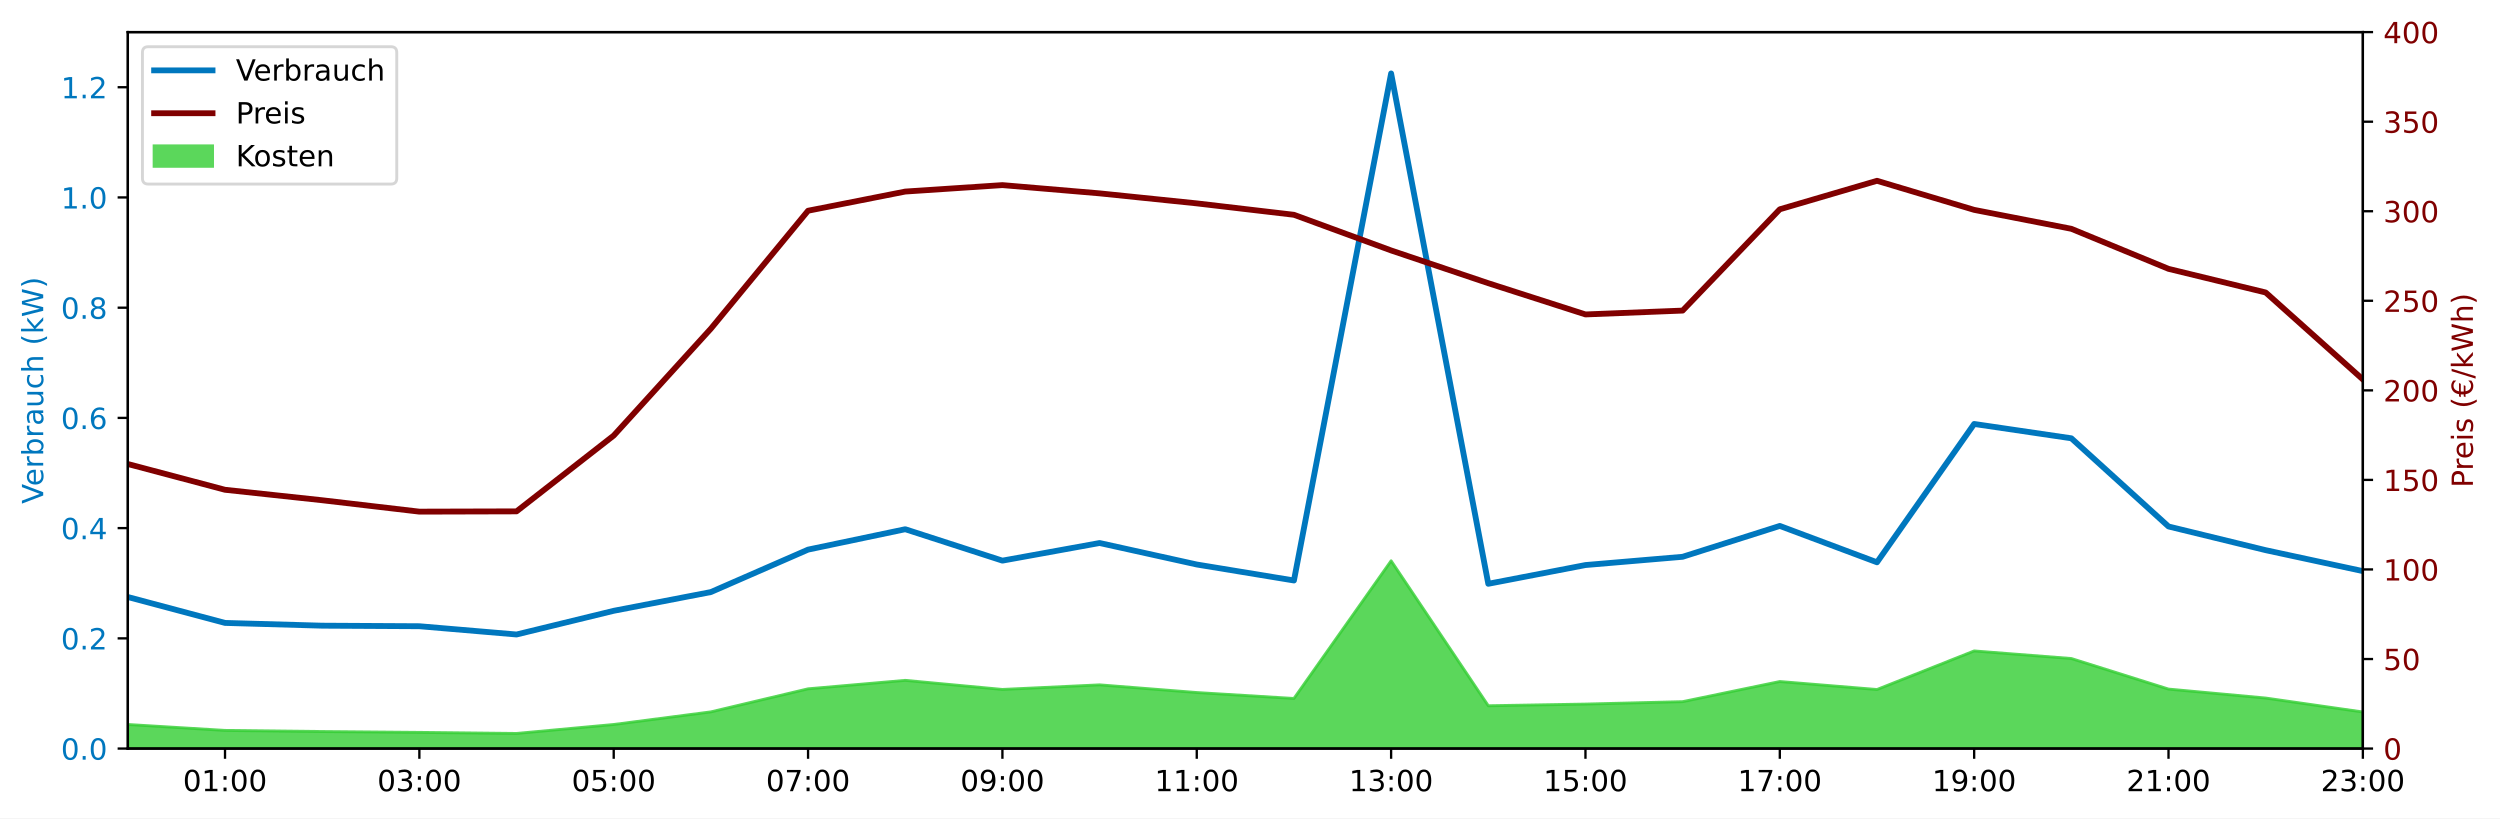
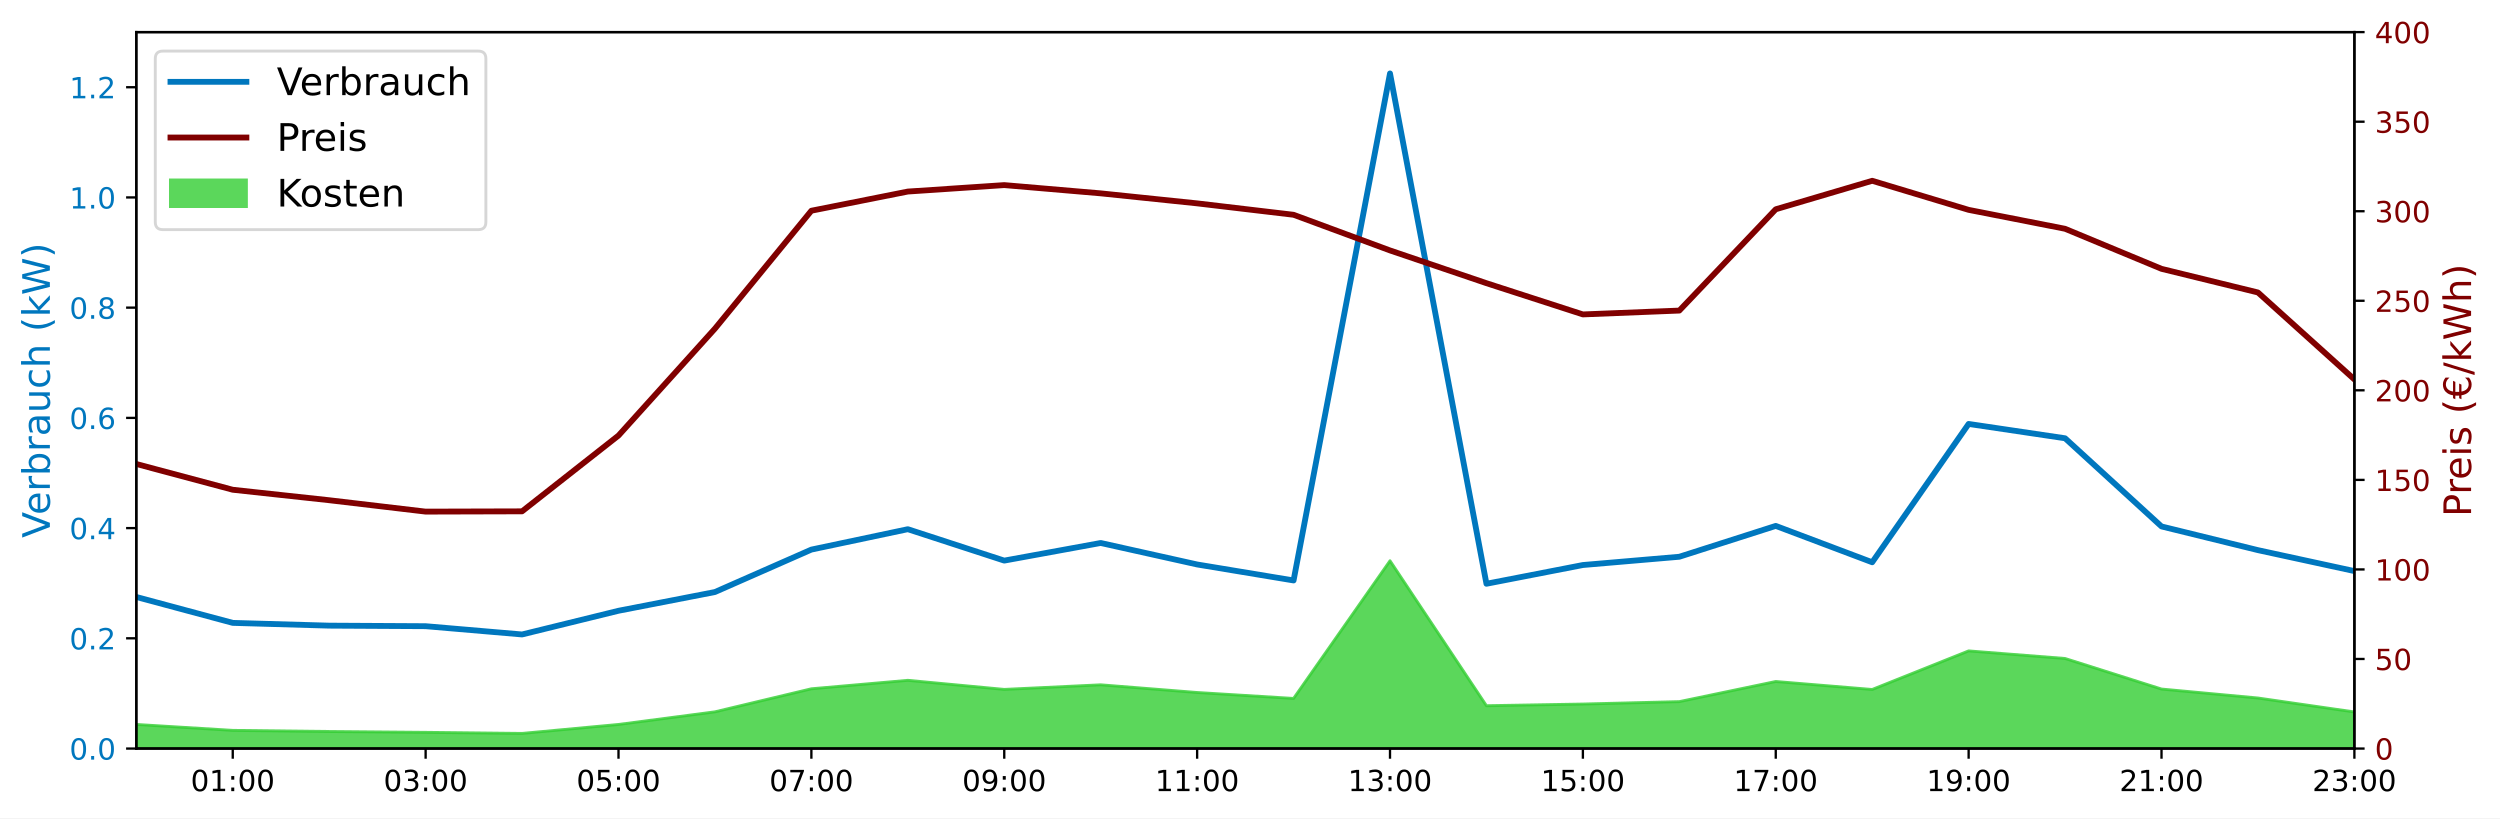
- <svg xmlns="http://www.w3.org/2000/svg" xmlns:xlink="http://www.w3.org/1999/xlink" width="856.157pt" height="280.237pt" viewBox="0 0 856.157 280.237" version="1.1">
+ <svg xmlns="http://www.w3.org/2000/svg" xmlns:xlink="http://www.w3.org/1999/xlink" width="856.204pt" height="280.237pt" viewBox="0 0 856.204 280.237" version="1.1">
  <defs>
    <style type="text/css">*{stroke-linejoin: round; stroke-linecap: butt}</style>
  </defs>
  <g id="figure_1">
    <g id="patch_1">
-       <path d="M 0 280.237  L 856.157 280.237  L 856.157 0  L 0 0  z " style="fill: #ffffff" />
+       <path d="M 0 280.237  L 856.204 280.237  L 856.204 0  L 0 0  z " style="fill: #ffffff" />
    </g>
    <g id="axes_1">
      <g id="patch_2">
-         <path d="M 43.781 256.359  L 809.191 256.359  L 809.191 10.999  L 43.781 10.999  z " style="fill: #ffffff" />
+         <path d="M 46.685 256.359  L 806.335 256.359  L 806.335 10.999  L 46.685 10.999  z " style="fill: #ffffff" />
      </g>
      <g id="PolyCollection_1">
        <defs>
-           <path id="mac94f4d856" d="M 43.781 -23.878  L 43.781 -32.124  L 77.06 -30.096  L 110.339 -29.713  L 143.617 -29.421  L 176.896 -29.052  L 210.175 -32.124  L 243.453 -36.445  L 276.732 -44.338  L 310.011 -47.239  L 343.29 -44.125  L 376.568 -45.7  L 409.847 -43.066  L 443.126 -41.033  L 476.404 -88.177  L 509.683 -38.54  L 542.962 -39.112  L 576.24 -39.939  L 609.519 -46.836  L 642.798 -44.1  L 676.076 -57.313  L 709.355 -54.713  L 742.634 -44.25  L 775.913 -41.179  L 809.191 -36.403  L 809.191 -23.878  L 809.191 -23.878  L 775.913 -23.878  L 742.634 -23.878  L 709.355 -23.878  L 676.076 -23.878  L 642.798 -23.878  L 609.519 -23.878  L 576.24 -23.878  L 542.962 -23.878  L 509.683 -23.878  L 476.404 -23.878  L 443.126 -23.878  L 409.847 -23.878  L 376.568 -23.878  L 343.29 -23.878  L 310.011 -23.878  L 276.732 -23.878  L 243.453 -23.878  L 210.175 -23.878  L 176.896 -23.878  L 143.617 -23.878  L 110.339 -23.878  L 77.06 -23.878  L 43.781 -23.878  z " style="stroke: #32cd32; stroke-opacity: 0.8" />
+           <path id="meec21beda0" d="M 46.685 -23.878  L 46.685 -32.124  L 79.713 -30.096  L 112.741 -29.713  L 145.769 -29.421  L 178.798 -29.052  L 211.826 -32.124  L 244.854 -36.445  L 277.883 -44.338  L 310.911 -47.239  L 343.939 -44.125  L 376.967 -45.7  L 409.996 -43.066  L 443.024 -41.033  L 476.052 -88.177  L 509.08 -38.54  L 542.109 -39.112  L 575.137 -39.939  L 608.165 -46.836  L 641.193 -44.1  L 674.222 -57.313  L 707.25 -54.713  L 740.278 -44.25  L 773.306 -41.179  L 806.335 -36.403  L 806.335 -23.878  L 806.335 -23.878  L 773.306 -23.878  L 740.278 -23.878  L 707.25 -23.878  L 674.222 -23.878  L 641.193 -23.878  L 608.165 -23.878  L 575.137 -23.878  L 542.109 -23.878  L 509.08 -23.878  L 476.052 -23.878  L 443.024 -23.878  L 409.996 -23.878  L 376.967 -23.878  L 343.939 -23.878  L 310.911 -23.878  L 277.883 -23.878  L 244.854 -23.878  L 211.826 -23.878  L 178.798 -23.878  L 145.769 -23.878  L 112.741 -23.878  L 79.713 -23.878  L 46.685 -23.878  z " style="stroke: #32cd32; stroke-opacity: 0.8" />
        </defs>
-         <g clip-path="url(#p7808eb21a3)">
-           <use xlink:href="#mac94f4d856" x="0" y="280.237" style="fill: #32cd32; fill-opacity: 0.8; stroke: #32cd32; stroke-opacity: 0.8" />
+         <g clip-path="url(#p107ca16f9b)">
+           <use xlink:href="#meec21beda0" x="0" y="280.237" style="fill: #32cd32; fill-opacity: 0.8; stroke: #32cd32; stroke-opacity: 0.8" />
        </g>
      </g>
      <g id="matplotlib.axis_1">
        <g id="xtick_1">
          <g id="line2d_1">
            <defs>
-               <path id="m367c3f4464" d="M 0 0  L 0 3.5  " style="stroke: #000000; stroke-width: 0.8" />
+               <path id="m13a054c54b" d="M 0 0  L 0 3.5  " style="stroke: #000000; stroke-width: 0.8" />
            </defs>
            <g>
-               <use xlink:href="#m367c3f4464" x="77.06" y="256.359" style="stroke: #000000; stroke-width: 0.8" />
+               <use xlink:href="#m13a054c54b" x="79.713" y="256.359" style="stroke: #000000; stroke-width: 0.8" />
            </g>
          </g>
          <g id="text_1">
-             <g transform="translate(62.65057 270.9577) scale(0.1 -0.1)">
+             <g transform="translate(65.30357 270.9577) scale(0.1 -0.1)">
              <defs>
                <path id="DejaVuSans-30" d="M 2034 4250  Q 1547 4250 1301 3770  Q 1056 3291 1056 2328  Q 1056 1369 1301 889  Q 1547 409 2034 409  Q 2525 409 2770 889  Q 3016 1369 3016 2328  Q 3016 3291 2770 3770  Q 2525 4250 2034 4250  z M 2034 4750  Q 2819 4750 3233 4129  Q 3647 3509 3647 2328  Q 3647 1150 3233 529  Q 2819 -91 2034 -91  Q 1250 -91 836 529  Q 422 1150 422 2328  Q 422 3509 836 4129  Q 1250 4750 2034 4750  z " transform="scale(0.015625)" />
                <path id="DejaVuSans-31" d="M 794 531  L 1825 531  L 1825 4091  L 703 3866  L 703 4441  L 1819 4666  L 2450 4666  L 2450 531  L 3481 531  L 3481 0  L 794 0  L 794 531  z " transform="scale(0.015625)" />
                <path id="DejaVuSans-3a" d="M 750 794  L 1409 794  L 1409 0  L 750 0  L 750 794  z M 750 3309  L 1409 3309  L 1409 2516  L 750 2516  L 750 3309  z " transform="scale(0.015625)" />
              </defs>
              <use xlink:href="#DejaVuSans-30" />
              <use xlink:href="#DejaVuSans-31" x="63.623" />
              <use xlink:href="#DejaVuSans-3a" x="127.246" />
              <use xlink:href="#DejaVuSans-30" x="160.938" />
              <use xlink:href="#DejaVuSans-30" x="224.561" />
            </g>
          </g>
        </g>
        <g id="xtick_2">
          <g id="line2d_2">
            <g>
-               <use xlink:href="#m367c3f4464" x="143.617" y="256.359" style="stroke: #000000; stroke-width: 0.8" />
+               <use xlink:href="#m13a054c54b" x="145.769" y="256.359" style="stroke: #000000; stroke-width: 0.8" />
            </g>
          </g>
          <g id="text_2">
-             <g transform="translate(129.208 270.9577) scale(0.1 -0.1)">
+             <g transform="translate(131.3601 270.9577) scale(0.1 -0.1)">
              <defs>
                <path id="DejaVuSans-33" d="M 2597 2516  Q 3050 2419 3304 2112  Q 3559 1806 3559 1356  Q 3559 666 3084 287  Q 2609 -91 1734 -91  Q 1441 -91 1130 -33  Q 819 25 488 141  L 488 750  Q 750 597 1062 519  Q 1375 441 1716 441  Q 2309 441 2620 675  Q 2931 909 2931 1356  Q 2931 1769 2642 2001  Q 2353 2234 1838 2234  L 1294 2234  L 1294 2753  L 1863 2753  Q 2328 2753 2575 2939  Q 2822 3125 2822 3475  Q 2822 3834 2567 4026  Q 2313 4219 1838 4219  Q 1578 4219 1281 4162  Q 984 4106 628 3988  L 628 4550  Q 988 4650 1302 4700  Q 1616 4750 1894 4750  Q 2613 4750 3031 4423  Q 3450 4097 3450 3541  Q 3450 3153 3228 2886  Q 3006 2619 2597 2516  z " transform="scale(0.015625)" />
              </defs>
              <use xlink:href="#DejaVuSans-30" />
              <use xlink:href="#DejaVuSans-33" x="63.623" />
              <use xlink:href="#DejaVuSans-3a" x="127.246" />
              <use xlink:href="#DejaVuSans-30" x="160.938" />
              <use xlink:href="#DejaVuSans-30" x="224.561" />
            </g>
          </g>
        </g>
        <g id="xtick_3">
          <g id="line2d_3">
            <g>
-               <use xlink:href="#m367c3f4464" x="210.175" y="256.359" style="stroke: #000000; stroke-width: 0.8" />
+               <use xlink:href="#m13a054c54b" x="211.826" y="256.359" style="stroke: #000000; stroke-width: 0.8" />
            </g>
          </g>
          <g id="text_3">
-             <g transform="translate(195.7654 270.9577) scale(0.1 -0.1)">
+             <g transform="translate(197.4166 270.9577) scale(0.1 -0.1)">
              <defs>
                <path id="DejaVuSans-35" d="M 691 4666  L 3169 4666  L 3169 4134  L 1269 4134  L 1269 2991  Q 1406 3038 1543 3061  Q 1681 3084 1819 3084  Q 2600 3084 3056 2656  Q 3513 2228 3513 1497  Q 3513 744 3044 326  Q 2575 -91 1722 -91  Q 1428 -91 1123 -41  Q 819 9 494 109  L 494 744  Q 775 591 1075 516  Q 1375 441 1709 441  Q 2250 441 2565 725  Q 2881 1009 2881 1497  Q 2881 1984 2565 2268  Q 2250 2553 1709 2553  Q 1456 2553 1204 2497  Q 953 2441 691 2322  L 691 4666  z " transform="scale(0.015625)" />
              </defs>
              <use xlink:href="#DejaVuSans-30" />
              <use xlink:href="#DejaVuSans-35" x="63.623" />
              <use xlink:href="#DejaVuSans-3a" x="127.246" />
              <use xlink:href="#DejaVuSans-30" x="160.938" />
              <use xlink:href="#DejaVuSans-30" x="224.561" />
            </g>
          </g>
        </g>
        <g id="xtick_4">
          <g id="line2d_4">
            <g>
-               <use xlink:href="#m367c3f4464" x="276.732" y="256.359" style="stroke: #000000; stroke-width: 0.8" />
+               <use xlink:href="#m13a054c54b" x="277.883" y="256.359" style="stroke: #000000; stroke-width: 0.8" />
            </g>
          </g>
          <g id="text_4">
-             <g transform="translate(262.3227 270.9577) scale(0.1 -0.1)">
+             <g transform="translate(263.4731 270.9577) scale(0.1 -0.1)">
              <defs>
                <path id="DejaVuSans-37" d="M 525 4666  L 3525 4666  L 3525 4397  L 1831 0  L 1172 0  L 2766 4134  L 525 4134  L 525 4666  z " transform="scale(0.015625)" />
              </defs>
              <use xlink:href="#DejaVuSans-30" />
              <use xlink:href="#DejaVuSans-37" x="63.623" />
              <use xlink:href="#DejaVuSans-3a" x="127.246" />
              <use xlink:href="#DejaVuSans-30" x="160.938" />
              <use xlink:href="#DejaVuSans-30" x="224.561" />
            </g>
          </g>
        </g>
        <g id="xtick_5">
          <g id="line2d_5">
            <g>
-               <use xlink:href="#m367c3f4464" x="343.29" y="256.359" style="stroke: #000000; stroke-width: 0.8" />
+               <use xlink:href="#m13a054c54b" x="343.939" y="256.359" style="stroke: #000000; stroke-width: 0.8" />
            </g>
          </g>
          <g id="text_5">
-             <g transform="translate(328.8801 270.9577) scale(0.1 -0.1)">
+             <g transform="translate(329.5297 270.9577) scale(0.1 -0.1)">
              <defs>
                <path id="DejaVuSans-39" d="M 703 97  L 703 672  Q 941 559 1184 500  Q 1428 441 1663 441  Q 2288 441 2617 861  Q 2947 1281 2994 2138  Q 2813 1869 2534 1725  Q 2256 1581 1919 1581  Q 1219 1581 811 2004  Q 403 2428 403 3163  Q 403 3881 828 4315  Q 1253 4750 1959 4750  Q 2769 4750 3195 4129  Q 3622 3509 3622 2328  Q 3622 1225 3098 567  Q 2575 -91 1691 -91  Q 1453 -91 1209 -44  Q 966 3 703 97  z M 1959 2075  Q 2384 2075 2632 2365  Q 2881 2656 2881 3163  Q 2881 3666 2632 3958  Q 2384 4250 1959 4250  Q 1534 4250 1286 3958  Q 1038 3666 1038 3163  Q 1038 2656 1286 2365  Q 1534 2075 1959 2075  z " transform="scale(0.015625)" />
              </defs>
              <use xlink:href="#DejaVuSans-30" />
              <use xlink:href="#DejaVuSans-39" x="63.623" />
              <use xlink:href="#DejaVuSans-3a" x="127.246" />
              <use xlink:href="#DejaVuSans-30" x="160.938" />
              <use xlink:href="#DejaVuSans-30" x="224.561" />
            </g>
          </g>
        </g>
        <g id="xtick_6">
          <g id="line2d_6">
            <g>
-               <use xlink:href="#m367c3f4464" x="409.847" y="256.359" style="stroke: #000000; stroke-width: 0.8" />
+               <use xlink:href="#m13a054c54b" x="409.996" y="256.359" style="stroke: #000000; stroke-width: 0.8" />
            </g>
          </g>
          <g id="text_6">
-             <g transform="translate(395.4375 270.9577) scale(0.1 -0.1)">
+             <g transform="translate(395.5862 270.9577) scale(0.1 -0.1)">
              <use xlink:href="#DejaVuSans-31" />
              <use xlink:href="#DejaVuSans-31" x="63.623" />
              <use xlink:href="#DejaVuSans-3a" x="127.246" />
              <use xlink:href="#DejaVuSans-30" x="160.938" />
              <use xlink:href="#DejaVuSans-30" x="224.561" />
            </g>
          </g>
        </g>
        <g id="xtick_7">
          <g id="line2d_7">
            <g>
-               <use xlink:href="#m367c3f4464" x="476.404" y="256.359" style="stroke: #000000; stroke-width: 0.8" />
+               <use xlink:href="#m13a054c54b" x="476.052" y="256.359" style="stroke: #000000; stroke-width: 0.8" />
            </g>
          </g>
          <g id="text_7">
-             <g transform="translate(461.9949 270.9577) scale(0.1 -0.1)">
+             <g transform="translate(461.6427 270.9577) scale(0.1 -0.1)">
              <use xlink:href="#DejaVuSans-31" />
              <use xlink:href="#DejaVuSans-33" x="63.623" />
              <use xlink:href="#DejaVuSans-3a" x="127.246" />
              <use xlink:href="#DejaVuSans-30" x="160.938" />
              <use xlink:href="#DejaVuSans-30" x="224.561" />
            </g>
          </g>
        </g>
        <g id="xtick_8">
          <g id="line2d_8">
            <g>
-               <use xlink:href="#m367c3f4464" x="542.962" y="256.359" style="stroke: #000000; stroke-width: 0.8" />
+               <use xlink:href="#m13a054c54b" x="542.109" y="256.359" style="stroke: #000000; stroke-width: 0.8" />
            </g>
          </g>
          <g id="text_8">
-             <g transform="translate(528.5523 270.9577) scale(0.1 -0.1)">
+             <g transform="translate(527.6992 270.9577) scale(0.1 -0.1)">
              <use xlink:href="#DejaVuSans-31" />
              <use xlink:href="#DejaVuSans-35" x="63.623" />
              <use xlink:href="#DejaVuSans-3a" x="127.246" />
              <use xlink:href="#DejaVuSans-30" x="160.938" />
              <use xlink:href="#DejaVuSans-30" x="224.561" />
            </g>
          </g>
        </g>
        <g id="xtick_9">
          <g id="line2d_9">
            <g>
-               <use xlink:href="#m367c3f4464" x="609.519" y="256.359" style="stroke: #000000; stroke-width: 0.8" />
+               <use xlink:href="#m13a054c54b" x="608.165" y="256.359" style="stroke: #000000; stroke-width: 0.8" />
            </g>
          </g>
          <g id="text_9">
-             <g transform="translate(595.1097 270.9577) scale(0.1 -0.1)">
+             <g transform="translate(593.7557 270.9577) scale(0.1 -0.1)">
              <use xlink:href="#DejaVuSans-31" />
              <use xlink:href="#DejaVuSans-37" x="63.623" />
              <use xlink:href="#DejaVuSans-3a" x="127.246" />
              <use xlink:href="#DejaVuSans-30" x="160.938" />
              <use xlink:href="#DejaVuSans-30" x="224.561" />
            </g>
          </g>
        </g>
        <g id="xtick_10">
          <g id="line2d_10">
            <g>
-               <use xlink:href="#m367c3f4464" x="676.076" y="256.359" style="stroke: #000000; stroke-width: 0.8" />
+               <use xlink:href="#m13a054c54b" x="674.222" y="256.359" style="stroke: #000000; stroke-width: 0.8" />
            </g>
          </g>
          <g id="text_10">
-             <g transform="translate(661.6671 270.9577) scale(0.1 -0.1)">
+             <g transform="translate(659.8123 270.9577) scale(0.1 -0.1)">
              <use xlink:href="#DejaVuSans-31" />
              <use xlink:href="#DejaVuSans-39" x="63.623" />
              <use xlink:href="#DejaVuSans-3a" x="127.246" />
              <use xlink:href="#DejaVuSans-30" x="160.938" />
              <use xlink:href="#DejaVuSans-30" x="224.561" />
            </g>
          </g>
        </g>
        <g id="xtick_11">
          <g id="line2d_11">
            <g>
-               <use xlink:href="#m367c3f4464" x="742.634" y="256.359" style="stroke: #000000; stroke-width: 0.8" />
+               <use xlink:href="#m13a054c54b" x="740.278" y="256.359" style="stroke: #000000; stroke-width: 0.8" />
            </g>
          </g>
          <g id="text_11">
-             <g transform="translate(728.2245 270.9577) scale(0.1 -0.1)">
+             <g transform="translate(725.8688 270.9577) scale(0.1 -0.1)">
              <defs>
                <path id="DejaVuSans-32" d="M 1228 531  L 3431 531  L 3431 0  L 469 0  L 469 531  Q 828 903 1448 1529  Q 2069 2156 2228 2338  Q 2531 2678 2651 2914  Q 2772 3150 2772 3378  Q 2772 3750 2511 3984  Q 2250 4219 1831 4219  Q 1534 4219 1204 4116  Q 875 4013 500 3803  L 500 4441  Q 881 4594 1212 4672  Q 1544 4750 1819 4750  Q 2544 4750 2975 4387  Q 3406 4025 3406 3419  Q 3406 3131 3298 2873  Q 3191 2616 2906 2266  Q 2828 2175 2409 1742  Q 1991 1309 1228 531  z " transform="scale(0.015625)" />
              </defs>
              <use xlink:href="#DejaVuSans-32" />
              <use xlink:href="#DejaVuSans-31" x="63.623" />
              <use xlink:href="#DejaVuSans-3a" x="127.246" />
              <use xlink:href="#DejaVuSans-30" x="160.938" />
              <use xlink:href="#DejaVuSans-30" x="224.561" />
            </g>
          </g>
        </g>
        <g id="xtick_12">
          <g id="line2d_12">
            <g>
-               <use xlink:href="#m367c3f4464" x="809.191" y="256.359" style="stroke: #000000; stroke-width: 0.8" />
+               <use xlink:href="#m13a054c54b" x="806.335" y="256.359" style="stroke: #000000; stroke-width: 0.8" />
            </g>
          </g>
          <g id="text_12">
-             <g transform="translate(794.7819 270.9577) scale(0.1 -0.1)">
+             <g transform="translate(791.9253 270.9577) scale(0.1 -0.1)">
              <use xlink:href="#DejaVuSans-32" />
              <use xlink:href="#DejaVuSans-33" x="63.623" />
              <use xlink:href="#DejaVuSans-3a" x="127.246" />
              <use xlink:href="#DejaVuSans-30" x="160.938" />
              <use xlink:href="#DejaVuSans-30" x="224.561" />
            </g>
          </g>
        </g>
      </g>
      <g id="matplotlib.axis_2">
        <g id="ytick_1">
          <g id="line2d_13">
            <defs>
-               <path id="mfa6a622391" d="M 0 0  L -3.5 0  " style="stroke: #000000; stroke-width: 0.8" />
+               <path id="m4aff18431e" d="M 0 0  L -3.5 0  " style="stroke: #000000; stroke-width: 0.8" />
            </defs>
            <g>
-               <use xlink:href="#mfa6a622391" x="43.781" y="256.359" style="stroke: #000000; stroke-width: 0.8" />
+               <use xlink:href="#m4aff18431e" x="46.685" y="256.359" style="stroke: #000000; stroke-width: 0.8" />
            </g>
          </g>
          <g id="text_13">
-             <g style="fill: #0077be" transform="translate(20.87813 260.1584) scale(0.1 -0.1)">
+             <g style="fill: #0077be" transform="translate(23.78156 260.1584) scale(0.1 -0.1)">
              <defs>
                <path id="DejaVuSans-2e" d="M 684 794  L 1344 794  L 1344 0  L 684 0  L 684 794  z " transform="scale(0.015625)" />
              </defs>
              <use xlink:href="#DejaVuSans-30" />
              <use xlink:href="#DejaVuSans-2e" x="63.623" />
              <use xlink:href="#DejaVuSans-30" x="95.41" />
            </g>
          </g>
        </g>
        <g id="ytick_2">
          <g id="line2d_14">
            <g>
-               <use xlink:href="#mfa6a622391" x="43.781" y="218.612" style="stroke: #000000; stroke-width: 0.8" />
+               <use xlink:href="#m4aff18431e" x="46.685" y="218.612" style="stroke: #000000; stroke-width: 0.8" />
            </g>
          </g>
          <g id="text_14">
-             <g style="fill: #0077be" transform="translate(20.87813 222.4107) scale(0.1 -0.1)">
+             <g style="fill: #0077be" transform="translate(23.78156 222.4107) scale(0.1 -0.1)">
              <use xlink:href="#DejaVuSans-30" />
              <use xlink:href="#DejaVuSans-2e" x="63.623" />
              <use xlink:href="#DejaVuSans-32" x="95.41" />
            </g>
          </g>
        </g>
        <g id="ytick_3">
          <g id="line2d_15">
            <g>
-               <use xlink:href="#mfa6a622391" x="43.781" y="180.864" style="stroke: #000000; stroke-width: 0.8" />
+               <use xlink:href="#m4aff18431e" x="46.685" y="180.864" style="stroke: #000000; stroke-width: 0.8" />
            </g>
          </g>
          <g id="text_15">
-             <g style="fill: #0077be" transform="translate(20.87813 184.6631) scale(0.1 -0.1)">
+             <g style="fill: #0077be" transform="translate(23.78156 184.6631) scale(0.1 -0.1)">
              <defs>
                <path id="DejaVuSans-34" d="M 2419 4116  L 825 1625  L 2419 1625  L 2419 4116  z M 2253 4666  L 3047 4666  L 3047 1625  L 3713 1625  L 3713 1100  L 3047 1100  L 3047 0  L 2419 0  L 2419 1100  L 313 1100  L 313 1709  L 2253 4666  z " transform="scale(0.015625)" />
              </defs>
              <use xlink:href="#DejaVuSans-30" />
              <use xlink:href="#DejaVuSans-2e" x="63.623" />
              <use xlink:href="#DejaVuSans-34" x="95.41" />
            </g>
          </g>
        </g>
        <g id="ytick_4">
          <g id="line2d_16">
            <g>
-               <use xlink:href="#mfa6a622391" x="43.781" y="143.116" style="stroke: #000000; stroke-width: 0.8" />
+               <use xlink:href="#m4aff18431e" x="46.685" y="143.116" style="stroke: #000000; stroke-width: 0.8" />
            </g>
          </g>
          <g id="text_16">
-             <g style="fill: #0077be" transform="translate(20.87813 146.9154) scale(0.1 -0.1)">
+             <g style="fill: #0077be" transform="translate(23.78156 146.9154) scale(0.1 -0.1)">
              <defs>
                <path id="DejaVuSans-36" d="M 2113 2584  Q 1688 2584 1439 2293  Q 1191 2003 1191 1497  Q 1191 994 1439 701  Q 1688 409 2113 409  Q 2538 409 2786 701  Q 3034 994 3034 1497  Q 3034 2003 2786 2293  Q 2538 2584 2113 2584  z M 3366 4563  L 3366 3988  Q 3128 4100 2886 4159  Q 2644 4219 2406 4219  Q 1781 4219 1451 3797  Q 1122 3375 1075 2522  Q 1259 2794 1537 2939  Q 1816 3084 2150 3084  Q 2853 3084 3261 2657  Q 3669 2231 3669 1497  Q 3669 778 3244 343  Q 2819 -91 2113 -91  Q 1303 -91 875 529  Q 447 1150 447 2328  Q 447 3434 972 4092  Q 1497 4750 2381 4750  Q 2619 4750 2861 4703  Q 3103 4656 3366 4563  z " transform="scale(0.015625)" />
              </defs>
              <use xlink:href="#DejaVuSans-30" />
              <use xlink:href="#DejaVuSans-2e" x="63.623" />
              <use xlink:href="#DejaVuSans-36" x="95.41" />
            </g>
          </g>
        </g>
        <g id="ytick_5">
          <g id="line2d_17">
            <g>
-               <use xlink:href="#mfa6a622391" x="43.781" y="105.368" style="stroke: #000000; stroke-width: 0.8" />
+               <use xlink:href="#m4aff18431e" x="46.685" y="105.368" style="stroke: #000000; stroke-width: 0.8" />
            </g>
          </g>
          <g id="text_17">
-             <g style="fill: #0077be" transform="translate(20.87813 109.1677) scale(0.1 -0.1)">
+             <g style="fill: #0077be" transform="translate(23.78156 109.1677) scale(0.1 -0.1)">
              <defs>
                <path id="DejaVuSans-38" d="M 2034 2216  Q 1584 2216 1326 1975  Q 1069 1734 1069 1313  Q 1069 891 1326 650  Q 1584 409 2034 409  Q 2484 409 2743 651  Q 3003 894 3003 1313  Q 3003 1734 2745 1975  Q 2488 2216 2034 2216  z M 1403 2484  Q 997 2584 770 2862  Q 544 3141 544 3541  Q 544 4100 942 4425  Q 1341 4750 2034 4750  Q 2731 4750 3128 4425  Q 3525 4100 3525 3541  Q 3525 3141 3298 2862  Q 3072 2584 2669 2484  Q 3125 2378 3379 2068  Q 3634 1759 3634 1313  Q 3634 634 3220 271  Q 2806 -91 2034 -91  Q 1263 -91 848 271  Q 434 634 434 1313  Q 434 1759 690 2068  Q 947 2378 1403 2484  z M 1172 3481  Q 1172 3119 1398 2916  Q 1625 2713 2034 2713  Q 2441 2713 2670 2916  Q 2900 3119 2900 3481  Q 2900 3844 2670 4047  Q 2441 4250 2034 4250  Q 1625 4250 1398 4047  Q 1172 3844 1172 3481  z " transform="scale(0.015625)" />
              </defs>
              <use xlink:href="#DejaVuSans-30" />
              <use xlink:href="#DejaVuSans-2e" x="63.623" />
              <use xlink:href="#DejaVuSans-38" x="95.41" />
            </g>
          </g>
        </g>
        <g id="ytick_6">
          <g id="line2d_18">
            <g>
-               <use xlink:href="#mfa6a622391" x="43.781" y="67.621" style="stroke: #000000; stroke-width: 0.8" />
+               <use xlink:href="#m4aff18431e" x="46.685" y="67.621" style="stroke: #000000; stroke-width: 0.8" />
            </g>
          </g>
          <g id="text_18">
-             <g style="fill: #0077be" transform="translate(20.87813 71.41998) scale(0.1 -0.1)">
+             <g style="fill: #0077be" transform="translate(23.78156 71.41998) scale(0.1 -0.1)">
              <use xlink:href="#DejaVuSans-31" />
              <use xlink:href="#DejaVuSans-2e" x="63.623" />
              <use xlink:href="#DejaVuSans-30" x="95.41" />
            </g>
          </g>
        </g>
        <g id="ytick_7">
          <g id="line2d_19">
            <g>
-               <use xlink:href="#mfa6a622391" x="43.781" y="29.873" style="stroke: #000000; stroke-width: 0.8" />
+               <use xlink:href="#m4aff18431e" x="46.685" y="29.873" style="stroke: #000000; stroke-width: 0.8" />
            </g>
          </g>
          <g id="text_19">
-             <g style="fill: #0077be" transform="translate(20.87813 33.67228) scale(0.1 -0.1)">
+             <g style="fill: #0077be" transform="translate(23.78156 33.67228) scale(0.1 -0.1)">
              <use xlink:href="#DejaVuSans-31" />
              <use xlink:href="#DejaVuSans-2e" x="63.623" />
              <use xlink:href="#DejaVuSans-32" x="95.41" />
            </g>
          </g>
        </g>
        <g id="text_20">
-           <g style="fill: #0077be" transform="translate(14.79844 172.5542) rotate(-90) scale(0.1 -0.1)">
+           <g style="fill: #0077be" transform="translate(17.07797 184.2167) rotate(-90) scale(0.13 -0.13)">
            <defs>
              <path id="DejaVuSans-56" d="M 1831 0  L 50 4666  L 709 4666  L 2188 738  L 3669 4666  L 4325 4666  L 2547 0  L 1831 0  z " transform="scale(0.015625)" />
              <path id="DejaVuSans-65" d="M 3597 1894  L 3597 1613  L 953 1613  Q 991 1019 1311 708  Q 1631 397 2203 397  Q 2534 397 2845 478  Q 3156 559 3463 722  L 3463 178  Q 3153 47 2828 -22  Q 2503 -91 2169 -91  Q 1331 -91 842 396  Q 353 884 353 1716  Q 353 2575 817 3079  Q 1281 3584 2069 3584  Q 2775 3584 3186 3129  Q 3597 2675 3597 1894  z M 3022 2063  Q 3016 2534 2758 2815  Q 2500 3097 2075 3097  Q 1594 3097 1305 2825  Q 1016 2553 972 2059  L 3022 2063  z " transform="scale(0.015625)" />
              <path id="DejaVuSans-72" d="M 2631 2963  Q 2534 3019 2420 3045  Q 2306 3072 2169 3072  Q 1681 3072 1420 2755  Q 1159 2438 1159 1844  L 1159 0  L 581 0  L 581 3500  L 1159 3500  L 1159 2956  Q 1341 3275 1631 3429  Q 1922 3584 2338 3584  Q 2397 3584 2469 3576  Q 2541 3569 2628 3553  L 2631 2963  z " transform="scale(0.015625)" />
              <path id="DejaVuSans-62" d="M 3116 1747  Q 3116 2381 2855 2742  Q 2594 3103 2138 3103  Q 1681 3103 1420 2742  Q 1159 2381 1159 1747  Q 1159 1113 1420 752  Q 1681 391 2138 391  Q 2594 391 2855 752  Q 3116 1113 3116 1747  z M 1159 2969  Q 1341 3281 1617 3432  Q 1894 3584 2278 3584  Q 2916 3584 3314 3078  Q 3713 2572 3713 1747  Q 3713 922 3314 415  Q 2916 -91 2278 -91  Q 1894 -91 1617 61  Q 1341 213 1159 525  L 1159 0  L 581 0  L 581 4863  L 1159 4863  L 1159 2969  z " transform="scale(0.015625)" />
              <path id="DejaVuSans-61" d="M 2194 1759  Q 1497 1759 1228 1600  Q 959 1441 959 1056  Q 959 750 1161 570  Q 1363 391 1709 391  Q 2188 391 2477 730  Q 2766 1069 2766 1631  L 2766 1759  L 2194 1759  z M 3341 1997  L 3341 0  L 2766 0  L 2766 531  Q 2569 213 2275 61  Q 1981 -91 1556 -91  Q 1019 -91 701 211  Q 384 513 384 1019  Q 384 1609 779 1909  Q 1175 2209 1959 2209  L 2766 2209  L 2766 2266  Q 2766 2663 2505 2880  Q 2244 3097 1772 3097  Q 1472 3097 1187 3025  Q 903 2953 641 2809  L 641 3341  Q 956 3463 1253 3523  Q 1550 3584 1831 3584  Q 2591 3584 2966 3190  Q 3341 2797 3341 1997  z " transform="scale(0.015625)" />
              <path id="DejaVuSans-75" d="M 544 1381  L 544 3500  L 1119 3500  L 1119 1403  Q 1119 906 1312 657  Q 1506 409 1894 409  Q 2359 409 2629 706  Q 2900 1003 2900 1516  L 2900 3500  L 3475 3500  L 3475 0  L 2900 0  L 2900 538  Q 2691 219 2414 64  Q 2138 -91 1772 -91  Q 1169 -91 856 284  Q 544 659 544 1381  z M 1991 3584  L 1991 3584  z " transform="scale(0.015625)" />
              <path id="DejaVuSans-63" d="M 3122 3366  L 3122 2828  Q 2878 2963 2633 3030  Q 2388 3097 2138 3097  Q 1578 3097 1268 2742  Q 959 2388 959 1747  Q 959 1106 1268 751  Q 1578 397 2138 397  Q 2388 397 2633 464  Q 2878 531 3122 666  L 3122 134  Q 2881 22 2623 -34  Q 2366 -91 2075 -91  Q 1284 -91 818 406  Q 353 903 353 1747  Q 353 2603 823 3093  Q 1294 3584 2113 3584  Q 2378 3584 2631 3529  Q 2884 3475 3122 3366  z " transform="scale(0.015625)" />
              <path id="DejaVuSans-68" d="M 3513 2113  L 3513 0  L 2938 0  L 2938 2094  Q 2938 2591 2744 2837  Q 2550 3084 2163 3084  Q 1697 3084 1428 2787  Q 1159 2491 1159 1978  L 1159 0  L 581 0  L 581 4863  L 1159 4863  L 1159 2956  Q 1366 3272 1645 3428  Q 1925 3584 2291 3584  Q 2894 3584 3203 3211  Q 3513 2838 3513 2113  z " transform="scale(0.015625)" />
              <path id="DejaVuSans-20" transform="scale(0.015625)" />
              <path id="DejaVuSans-28" d="M 1984 4856  Q 1566 4138 1362 3434  Q 1159 2731 1159 2009  Q 1159 1288 1364 580  Q 1569 -128 1984 -844  L 1484 -844  Q 1016 -109 783 600  Q 550 1309 550 2009  Q 550 2706 781 3412  Q 1013 4119 1484 4856  L 1984 4856  z " transform="scale(0.015625)" />
              <path id="DejaVuSans-6b" d="M 581 4863  L 1159 4863  L 1159 1991  L 2875 3500  L 3609 3500  L 1753 1863  L 3688 0  L 2938 0  L 1159 1709  L 1159 0  L 581 0  L 581 4863  z " transform="scale(0.015625)" />
              <path id="DejaVuSans-57" d="M 213 4666  L 850 4666  L 1831 722  L 2809 4666  L 3519 4666  L 4500 722  L 5478 4666  L 6119 4666  L 4947 0  L 4153 0  L 3169 4050  L 2175 0  L 1381 0  L 213 4666  z " transform="scale(0.015625)" />
              <path id="DejaVuSans-29" d="M 513 4856  L 1013 4856  Q 1481 4119 1714 3412  Q 1947 2706 1947 2009  Q 1947 1309 1714 600  Q 1481 -109 1013 -844  L 513 -844  Q 928 -128 1133 580  Q 1338 1288 1338 2009  Q 1338 2731 1133 3434  Q 928 4138 513 4856  z " transform="scale(0.015625)" />
            </defs>
            <use xlink:href="#DejaVuSans-56" />
            <use xlink:href="#DejaVuSans-65" x="60.658" />
            <use xlink:href="#DejaVuSans-72" x="122.182" />
            <use xlink:href="#DejaVuSans-62" x="163.295" />
            <use xlink:href="#DejaVuSans-72" x="226.771" />
            <use xlink:href="#DejaVuSans-61" x="267.885" />
            <use xlink:href="#DejaVuSans-75" x="329.164" />
            <use xlink:href="#DejaVuSans-63" x="392.543" />
            <use xlink:href="#DejaVuSans-68" x="447.523" />
            <use xlink:href="#DejaVuSans-20" x="510.902" />
            <use xlink:href="#DejaVuSans-28" x="542.689" />
            <use xlink:href="#DejaVuSans-6b" x="581.703" />
            <use xlink:href="#DejaVuSans-57" x="639.613" />
            <use xlink:href="#DejaVuSans-29" x="738.49" />
          </g>
        </g>
      </g>
      <g id="line2d_20">
-         <path d="M 43.781 204.456  L 77.06 213.327  L 110.339 214.271  L 143.617 214.459  L 176.896 217.29  L 210.175 209.175  L 243.453 202.757  L 276.732 188.225  L 310.011 181.241  L 343.29 191.999  L 376.568 185.96  L 409.847 193.321  L 443.126 198.794  L 476.404 25.155  L 509.683 199.926  L 542.962 193.509  L 576.24 190.678  L 609.519 180.109  L 642.798 192.566  L 676.076 145.192  L 709.355 150.099  L 742.634 180.298  L 775.913 188.413  L 809.191 195.585  " clip-path="url(#p7808eb21a3)" style="fill: none; stroke: #0077be; stroke-width: 2; stroke-linecap: square" />
+         <path d="M 46.685 204.456  L 79.713 213.327  L 112.741 214.271  L 145.769 214.459  L 178.798 217.29  L 211.826 209.175  L 244.854 202.757  L 277.883 188.225  L 310.911 181.241  L 343.939 191.999  L 376.967 185.96  L 409.996 193.321  L 443.024 198.794  L 476.052 25.155  L 509.08 199.926  L 542.109 193.509  L 575.137 190.678  L 608.165 180.109  L 641.193 192.566  L 674.222 145.192  L 707.25 150.099  L 740.278 180.298  L 773.306 188.413  L 806.335 195.585  " clip-path="url(#p107ca16f9b)" style="fill: none; stroke: #0077be; stroke-width: 2; stroke-linecap: square" />
      </g>
      <g id="patch_3">
-         <path d="M 43.781 256.359  L 43.781 10.999  " style="fill: none; stroke: #000000; stroke-width: 0.8; stroke-linejoin: miter; stroke-linecap: square" />
+         <path d="M 46.685 256.359  L 46.685 10.999  " style="fill: none; stroke: #000000; stroke-width: 0.8; stroke-linejoin: miter; stroke-linecap: square" />
      </g>
      <g id="patch_4">
-         <path d="M 809.191 256.359  L 809.191 10.999  " style="fill: none; stroke: #000000; stroke-width: 0.8; stroke-linejoin: miter; stroke-linecap: square" />
+         <path d="M 806.335 256.359  L 806.335 10.999  " style="fill: none; stroke: #000000; stroke-width: 0.8; stroke-linejoin: miter; stroke-linecap: square" />
      </g>
      <g id="patch_5">
-         <path d="M 43.781 256.359  L 809.191 256.359  " style="fill: none; stroke: #000000; stroke-width: 0.8; stroke-linejoin: miter; stroke-linecap: square" />
+         <path d="M 46.685 256.359  L 806.335 256.359  " style="fill: none; stroke: #000000; stroke-width: 0.8; stroke-linejoin: miter; stroke-linecap: square" />
      </g>
      <g id="patch_6">
-         <path d="M 43.781 10.999  L 809.191 10.999  " style="fill: none; stroke: #000000; stroke-width: 0.8; stroke-linejoin: miter; stroke-linecap: square" />
+         <path d="M 46.685 10.999  L 806.335 10.999  " style="fill: none; stroke: #000000; stroke-width: 0.8; stroke-linejoin: miter; stroke-linecap: square" />
      </g>
      <g id="legend_1">
        <g id="patch_7">
-           <path d="M 50.781 63.034  L 133.872 63.034  Q 135.872 63.034 135.872 61.034  L 135.872 17.999  Q 135.872 15.999 133.872 15.999  L 50.781 15.999  Q 48.781 15.999 48.781 17.999  L 48.781 61.034  Q 48.781 63.034 50.781 63.034  z " style="fill: #ffffff; opacity: 0.8; stroke: #cccccc; stroke-linejoin: miter" />
+           <path d="M 55.785 78.644  L 163.803 78.644  Q 166.403 78.644 166.403 76.044  L 166.403 20.099  Q 166.403 17.499 163.803 17.499  L 55.785 17.499  Q 53.185 17.499 53.185 20.099  L 53.185 76.044  Q 53.185 78.644 55.785 78.644  z " style="fill: #ffffff; opacity: 0.8; stroke: #cccccc; stroke-linejoin: miter" />
        </g>
        <g id="line2d_21">
-           <path d="M 52.781 24.098  L 62.781 24.098  L 72.781 24.098  " style="fill: none; stroke: #0077be; stroke-width: 2; stroke-linecap: square" />
+           <path d="M 58.385 28.027  L 71.385 28.027  L 84.385 28.027  " style="fill: none; stroke: #0077be; stroke-width: 2; stroke-linecap: square" />
        </g>
        <g id="text_21">
-           <g transform="translate(80.78125 27.59766) scale(0.1 -0.1)">
+           <g transform="translate(94.78469 32.57719) scale(0.13 -0.13)">
            <use xlink:href="#DejaVuSans-56" />
            <use xlink:href="#DejaVuSans-65" x="60.658" />
            <use xlink:href="#DejaVuSans-72" x="122.182" />
            <use xlink:href="#DejaVuSans-62" x="163.295" />
            <use xlink:href="#DejaVuSans-72" x="226.771" />
            <use xlink:href="#DejaVuSans-61" x="267.885" />
            <use xlink:href="#DejaVuSans-75" x="329.164" />
            <use xlink:href="#DejaVuSans-63" x="392.543" />
            <use xlink:href="#DejaVuSans-68" x="447.523" />
          </g>
        </g>
        <g id="line2d_22">
-           <path d="M 52.781 38.776  L 62.781 38.776  L 72.781 38.776  " style="fill: none; stroke: #800000; stroke-width: 2; stroke-linecap: square" />
+           <path d="M 58.385 47.109  L 71.385 47.109  L 84.385 47.109  " style="fill: none; stroke: #800000; stroke-width: 2; stroke-linecap: square" />
        </g>
        <g id="text_22">
-           <g transform="translate(80.78125 42.27578) scale(0.1 -0.1)">
+           <g transform="translate(94.78469 51.65875) scale(0.13 -0.13)">
            <defs>
              <path id="DejaVuSans-50" d="M 1259 4147  L 1259 2394  L 2053 2394  Q 2494 2394 2734 2622  Q 2975 2850 2975 3272  Q 2975 3691 2734 3919  Q 2494 4147 2053 4147  L 1259 4147  z M 628 4666  L 2053 4666  Q 2838 4666 3239 4311  Q 3641 3956 3641 3272  Q 3641 2581 3239 2228  Q 2838 1875 2053 1875  L 1259 1875  L 1259 0  L 628 0  L 628 4666  z " transform="scale(0.015625)" />
              <path id="DejaVuSans-69" d="M 603 3500  L 1178 3500  L 1178 0  L 603 0  L 603 3500  z M 603 4863  L 1178 4863  L 1178 4134  L 603 4134  L 603 4863  z " transform="scale(0.015625)" />
              <path id="DejaVuSans-73" d="M 2834 3397  L 2834 2853  Q 2591 2978 2328 3040  Q 2066 3103 1784 3103  Q 1356 3103 1142 2972  Q 928 2841 928 2578  Q 928 2378 1081 2264  Q 1234 2150 1697 2047  L 1894 2003  Q 2506 1872 2764 1633  Q 3022 1394 3022 966  Q 3022 478 2636 193  Q 2250 -91 1575 -91  Q 1294 -91 989 -36  Q 684 19 347 128  L 347 722  Q 666 556 975 473  Q 1284 391 1588 391  Q 1994 391 2212 530  Q 2431 669 2431 922  Q 2431 1156 2273 1281  Q 2116 1406 1581 1522  L 1381 1569  Q 847 1681 609 1914  Q 372 2147 372 2553  Q 372 3047 722 3315  Q 1072 3584 1716 3584  Q 2034 3584 2315 3537  Q 2597 3491 2834 3397  z " transform="scale(0.015625)" />
            </defs>
            <use xlink:href="#DejaVuSans-50" />
            <use xlink:href="#DejaVuSans-72" x="58.553" />
            <use xlink:href="#DejaVuSans-65" x="97.416" />
            <use xlink:href="#DejaVuSans-69" x="158.939" />
            <use xlink:href="#DejaVuSans-73" x="186.723" />
          </g>
        </g>
        <g id="patch_8">
-           <path d="M 52.781 56.954  L 72.781 56.954  L 72.781 49.954  L 52.781 49.954  z " style="fill: #32cd32; opacity: 0.8; stroke: #32cd32; stroke-linejoin: miter" />
+           <path d="M 58.385 70.74  L 84.385 70.74  L 84.385 61.64  L 58.385 61.64  z " style="fill: #32cd32; opacity: 0.8; stroke: #32cd32; stroke-linejoin: miter" />
        </g>
        <g id="text_23">
-           <g transform="translate(80.78125 56.95391) scale(0.1 -0.1)">
+           <g transform="translate(94.78469 70.74031) scale(0.13 -0.13)">
            <defs>
              <path id="DejaVuSans-4b" d="M 628 4666  L 1259 4666  L 1259 2694  L 3353 4666  L 4166 4666  L 1850 2491  L 4331 0  L 3500 0  L 1259 2247  L 1259 0  L 628 0  L 628 4666  z " transform="scale(0.015625)" />
              <path id="DejaVuSans-6f" d="M 1959 3097  Q 1497 3097 1228 2736  Q 959 2375 959 1747  Q 959 1119 1226 758  Q 1494 397 1959 397  Q 2419 397 2687 759  Q 2956 1122 2956 1747  Q 2956 2369 2687 2733  Q 2419 3097 1959 3097  z M 1959 3584  Q 2709 3584 3137 3096  Q 3566 2609 3566 1747  Q 3566 888 3137 398  Q 2709 -91 1959 -91  Q 1206 -91 779 398  Q 353 888 353 1747  Q 353 2609 779 3096  Q 1206 3584 1959 3584  z " transform="scale(0.015625)" />
              <path id="DejaVuSans-74" d="M 1172 4494  L 1172 3500  L 2356 3500  L 2356 3053  L 1172 3053  L 1172 1153  Q 1172 725 1289 603  Q 1406 481 1766 481  L 2356 481  L 2356 0  L 1766 0  Q 1100 0 847 248  Q 594 497 594 1153  L 594 3053  L 172 3053  L 172 3500  L 594 3500  L 594 4494  L 1172 4494  z " transform="scale(0.015625)" />
              <path id="DejaVuSans-6e" d="M 3513 2113  L 3513 0  L 2938 0  L 2938 2094  Q 2938 2591 2744 2837  Q 2550 3084 2163 3084  Q 1697 3084 1428 2787  Q 1159 2491 1159 1978  L 1159 0  L 581 0  L 581 3500  L 1159 3500  L 1159 2956  Q 1366 3272 1645 3428  Q 1925 3584 2291 3584  Q 2894 3584 3203 3211  Q 3513 2838 3513 2113  z " transform="scale(0.015625)" />
            </defs>
            <use xlink:href="#DejaVuSans-4b" />
            <use xlink:href="#DejaVuSans-6f" x="60.576" />
            <use xlink:href="#DejaVuSans-73" x="121.758" />
            <use xlink:href="#DejaVuSans-74" x="173.857" />
            <use xlink:href="#DejaVuSans-65" x="213.066" />
            <use xlink:href="#DejaVuSans-6e" x="274.59" />
          </g>
        </g>
      </g>
    </g>
    <g id="axes_2">
      <g id="matplotlib.axis_3">
        <g id="ytick_8">
          <g id="line2d_23">
            <defs>
-               <path id="mc83f9f9032" d="M 0 0  L 3.5 0  " style="stroke: #000000; stroke-width: 0.8" />
+               <path id="mded5a43fd0" d="M 0 0  L 3.5 0  " style="stroke: #000000; stroke-width: 0.8" />
            </defs>
            <g>
-               <use xlink:href="#mc83f9f9032" x="809.191" y="256.359" style="stroke: #000000; stroke-width: 0.8" />
+               <use xlink:href="#mded5a43fd0" x="806.335" y="256.359" style="stroke: #000000; stroke-width: 0.8" />
            </g>
          </g>
          <g id="text_24">
-             <g style="fill: #800000" transform="translate(816.1912 260.1584) scale(0.1 -0.1)">
+             <g style="fill: #800000" transform="translate(813.3347 260.1584) scale(0.1 -0.1)">
              <use xlink:href="#DejaVuSans-30" />
            </g>
          </g>
        </g>
        <g id="ytick_9">
          <g id="line2d_24">
            <g>
-               <use xlink:href="#mc83f9f9032" x="809.191" y="225.689" style="stroke: #000000; stroke-width: 0.8" />
+               <use xlink:href="#mded5a43fd0" x="806.335" y="225.689" style="stroke: #000000; stroke-width: 0.8" />
            </g>
          </g>
          <g id="text_25">
-             <g style="fill: #800000" transform="translate(816.1912 229.4884) scale(0.1 -0.1)">
+             <g style="fill: #800000" transform="translate(813.3347 229.4884) scale(0.1 -0.1)">
              <use xlink:href="#DejaVuSans-35" />
              <use xlink:href="#DejaVuSans-30" x="63.623" />
            </g>
          </g>
        </g>
        <g id="ytick_10">
          <g id="line2d_25">
            <g>
-               <use xlink:href="#mc83f9f9032" x="809.191" y="195.019" style="stroke: #000000; stroke-width: 0.8" />
+               <use xlink:href="#mded5a43fd0" x="806.335" y="195.019" style="stroke: #000000; stroke-width: 0.8" />
            </g>
          </g>
          <g id="text_26">
-             <g style="fill: #800000" transform="translate(816.1912 198.8184) scale(0.1 -0.1)">
+             <g style="fill: #800000" transform="translate(813.3347 198.8184) scale(0.1 -0.1)">
              <use xlink:href="#DejaVuSans-31" />
              <use xlink:href="#DejaVuSans-30" x="63.623" />
              <use xlink:href="#DejaVuSans-30" x="127.246" />
            </g>
          </g>
        </g>
        <g id="ytick_11">
          <g id="line2d_26">
            <g>
-               <use xlink:href="#mc83f9f9032" x="809.191" y="164.349" style="stroke: #000000; stroke-width: 0.8" />
+               <use xlink:href="#mded5a43fd0" x="806.335" y="164.349" style="stroke: #000000; stroke-width: 0.8" />
            </g>
          </g>
          <g id="text_27">
-             <g style="fill: #800000" transform="translate(816.1912 168.1484) scale(0.1 -0.1)">
+             <g style="fill: #800000" transform="translate(813.3347 168.1484) scale(0.1 -0.1)">
              <use xlink:href="#DejaVuSans-31" />
              <use xlink:href="#DejaVuSans-35" x="63.623" />
              <use xlink:href="#DejaVuSans-30" x="127.246" />
            </g>
          </g>
        </g>
        <g id="ytick_12">
          <g id="line2d_27">
            <g>
-               <use xlink:href="#mc83f9f9032" x="809.191" y="133.679" style="stroke: #000000; stroke-width: 0.8" />
+               <use xlink:href="#mded5a43fd0" x="806.335" y="133.679" style="stroke: #000000; stroke-width: 0.8" />
            </g>
          </g>
          <g id="text_28">
-             <g style="fill: #800000" transform="translate(816.1912 137.4784) scale(0.1 -0.1)">
+             <g style="fill: #800000" transform="translate(813.3347 137.4784) scale(0.1 -0.1)">
              <use xlink:href="#DejaVuSans-32" />
              <use xlink:href="#DejaVuSans-30" x="63.623" />
              <use xlink:href="#DejaVuSans-30" x="127.246" />
            </g>
          </g>
        </g>
        <g id="ytick_13">
          <g id="line2d_28">
            <g>
-               <use xlink:href="#mc83f9f9032" x="809.191" y="103.009" style="stroke: #000000; stroke-width: 0.8" />
+               <use xlink:href="#mded5a43fd0" x="806.335" y="103.009" style="stroke: #000000; stroke-width: 0.8" />
            </g>
          </g>
          <g id="text_29">
-             <g style="fill: #800000" transform="translate(816.1912 106.8084) scale(0.1 -0.1)">
+             <g style="fill: #800000" transform="translate(813.3347 106.8084) scale(0.1 -0.1)">
              <use xlink:href="#DejaVuSans-32" />
              <use xlink:href="#DejaVuSans-35" x="63.623" />
              <use xlink:href="#DejaVuSans-30" x="127.246" />
            </g>
          </g>
        </g>
        <g id="ytick_14">
          <g id="line2d_29">
            <g>
-               <use xlink:href="#mc83f9f9032" x="809.191" y="72.339" style="stroke: #000000; stroke-width: 0.8" />
+               <use xlink:href="#mded5a43fd0" x="806.335" y="72.339" style="stroke: #000000; stroke-width: 0.8" />
            </g>
          </g>
          <g id="text_30">
-             <g style="fill: #800000" transform="translate(816.1912 76.13844) scale(0.1 -0.1)">
+             <g style="fill: #800000" transform="translate(813.3347 76.13844) scale(0.1 -0.1)">
              <use xlink:href="#DejaVuSans-33" />
              <use xlink:href="#DejaVuSans-30" x="63.623" />
              <use xlink:href="#DejaVuSans-30" x="127.246" />
            </g>
          </g>
        </g>
        <g id="ytick_15">
          <g id="line2d_30">
            <g>
-               <use xlink:href="#mc83f9f9032" x="809.191" y="41.669" style="stroke: #000000; stroke-width: 0.8" />
+               <use xlink:href="#mded5a43fd0" x="806.335" y="41.669" style="stroke: #000000; stroke-width: 0.8" />
            </g>
          </g>
          <g id="text_31">
-             <g style="fill: #800000" transform="translate(816.1912 45.46844) scale(0.1 -0.1)">
+             <g style="fill: #800000" transform="translate(813.3347 45.46844) scale(0.1 -0.1)">
              <use xlink:href="#DejaVuSans-33" />
              <use xlink:href="#DejaVuSans-35" x="63.623" />
              <use xlink:href="#DejaVuSans-30" x="127.246" />
            </g>
          </g>
        </g>
        <g id="ytick_16">
          <g id="line2d_31">
            <g>
-               <use xlink:href="#mc83f9f9032" x="809.191" y="10.999" style="stroke: #000000; stroke-width: 0.8" />
+               <use xlink:href="#mded5a43fd0" x="806.335" y="10.999" style="stroke: #000000; stroke-width: 0.8" />
            </g>
          </g>
          <g id="text_32">
-             <g style="fill: #800000" transform="translate(816.1912 14.79844) scale(0.1 -0.1)">
+             <g style="fill: #800000" transform="translate(813.3347 14.79844) scale(0.1 -0.1)">
              <use xlink:href="#DejaVuSans-34" />
              <use xlink:href="#DejaVuSans-30" x="63.623" />
              <use xlink:href="#DejaVuSans-30" x="127.246" />
            </g>
          </g>
        </g>
        <g id="text_33">
-           <g style="fill: #800000" transform="translate(846.8772 166.9839) rotate(-90) scale(0.1 -0.1)">
+           <g style="fill: #800000" transform="translate(846.3002 176.9753) rotate(-90) scale(0.13 -0.13)">
            <defs>
              <path id="DejaVuSans-20ac" d="M 3647 4306  L 3647 3641  Q 3363 3969 3098 4109  Q 2834 4250 2516 4250  Q 2025 4250 1709 3937  Q 1394 3625 1294 3041  L 3097 3041  L 2925 2656  L 1244 2656  Q 1238 2581 1236 2509  Q 1234 2438 1234 2328  Q 1234 2228 1236 2156  Q 1238 2084 1244 2009  L 2638 2009  L 2463 1625  L 1294 1625  Q 1394 1041 1709 725  Q 2025 409 2516 409  Q 2834 409 3098 550  Q 3363 691 3647 1019  L 3647 359  Q 3369 134 3080 21  Q 2791 -91 2491 -91  Q 1750 -91 1267 362  Q 784 816 659 1625  L 0 1625  L 172 2009  L 606 2009  Q 606 2081 604 2154  Q 603 2228 603 2328  Q 603 2438 604 2511  Q 606 2584 606 2656  L 0 2656  L 172 3041  L 659 3041  Q 784 3844 1268 4297  Q 1753 4750 2491 4750  Q 2797 4750 3086 4639  Q 3375 4528 3647 4306  z " transform="scale(0.015625)" />
              <path id="DejaVuSans-2f" d="M 1625 4666  L 2156 4666  L 531 -594  L 0 -594  L 1625 4666  z " transform="scale(0.015625)" />
            </defs>
            <use xlink:href="#DejaVuSans-50" />
            <use xlink:href="#DejaVuSans-72" x="58.553" />
            <use xlink:href="#DejaVuSans-65" x="97.416" />
            <use xlink:href="#DejaVuSans-69" x="158.939" />
            <use xlink:href="#DejaVuSans-73" x="186.723" />
            <use xlink:href="#DejaVuSans-20" x="238.822" />
            <use xlink:href="#DejaVuSans-28" x="270.609" />
            <use xlink:href="#DejaVuSans-20ac" x="309.623" />
            <use xlink:href="#DejaVuSans-2f" x="373.246" />
            <use xlink:href="#DejaVuSans-6b" x="406.938" />
            <use xlink:href="#DejaVuSans-57" x="464.848" />
            <use xlink:href="#DejaVuSans-68" x="563.725" />
            <use xlink:href="#DejaVuSans-29" x="627.104" />
          </g>
        </g>
      </g>
      <g id="line2d_32">
-         <path d="M 43.781 158.907  L 77.06 167.733  L 110.339 171.317  L 143.617 175.219  L 176.896 175.123  L 210.175 149.161  L 243.453 112.549  L 276.732 72.167  L 310.011 65.602  L 343.29 63.393  L 376.568 66.22  L 409.847 69.65  L 443.126 73.559  L 476.404 85.77  L 509.683 96.988  L 542.962 107.683  L 576.24 106.366  L 609.519 71.674  L 642.798 61.914  L 676.076 71.873  L 709.355 78.358  L 742.634 92.071  L 775.913 100.168  L 809.191 129.942  " clip-path="url(#p7808eb21a3)" style="fill: none; stroke: #800000; stroke-width: 2; stroke-linecap: square" />
+         <path d="M 46.685 158.907  L 79.713 167.733  L 112.741 171.317  L 145.769 175.219  L 178.798 175.123  L 211.826 149.161  L 244.854 112.549  L 277.883 72.167  L 310.911 65.602  L 343.939 63.393  L 376.967 66.22  L 409.996 69.65  L 443.024 73.559  L 476.052 85.77  L 509.08 96.988  L 542.109 107.683  L 575.137 106.366  L 608.165 71.674  L 641.193 61.914  L 674.222 71.873  L 707.25 78.358  L 740.278 92.071  L 773.306 100.168  L 806.335 129.942  " clip-path="url(#p107ca16f9b)" style="fill: none; stroke: #800000; stroke-width: 2; stroke-linecap: square" />
      </g>
      <g id="patch_9">
-         <path d="M 43.781 256.359  L 43.781 10.999  " style="fill: none; stroke: #000000; stroke-width: 0.8; stroke-linejoin: miter; stroke-linecap: square" />
+         <path d="M 46.685 256.359  L 46.685 10.999  " style="fill: none; stroke: #000000; stroke-width: 0.8; stroke-linejoin: miter; stroke-linecap: square" />
      </g>
      <g id="patch_10">
-         <path d="M 809.191 256.359  L 809.191 10.999  " style="fill: none; stroke: #000000; stroke-width: 0.8; stroke-linejoin: miter; stroke-linecap: square" />
+         <path d="M 806.335 256.359  L 806.335 10.999  " style="fill: none; stroke: #000000; stroke-width: 0.8; stroke-linejoin: miter; stroke-linecap: square" />
      </g>
      <g id="patch_11">
-         <path d="M 43.781 256.359  L 809.191 256.359  " style="fill: none; stroke: #000000; stroke-width: 0.8; stroke-linejoin: miter; stroke-linecap: square" />
+         <path d="M 46.685 256.359  L 806.335 256.359  " style="fill: none; stroke: #000000; stroke-width: 0.8; stroke-linejoin: miter; stroke-linecap: square" />
      </g>
      <g id="patch_12">
-         <path d="M 43.781 10.999  L 809.191 10.999  " style="fill: none; stroke: #000000; stroke-width: 0.8; stroke-linejoin: miter; stroke-linecap: square" />
+         <path d="M 46.685 10.999  L 806.335 10.999  " style="fill: none; stroke: #000000; stroke-width: 0.8; stroke-linejoin: miter; stroke-linecap: square" />
      </g>
    </g>
  </g>
  <defs>
-     <clipPath id="p7808eb21a3">
-       <rect x="43.781" y="10.999" width="765.41" height="245.36" />
+     <clipPath id="p107ca16f9b">
+       <rect x="46.685" y="10.999" width="759.65" height="245.36" />
    </clipPath>
  </defs>
</svg>
